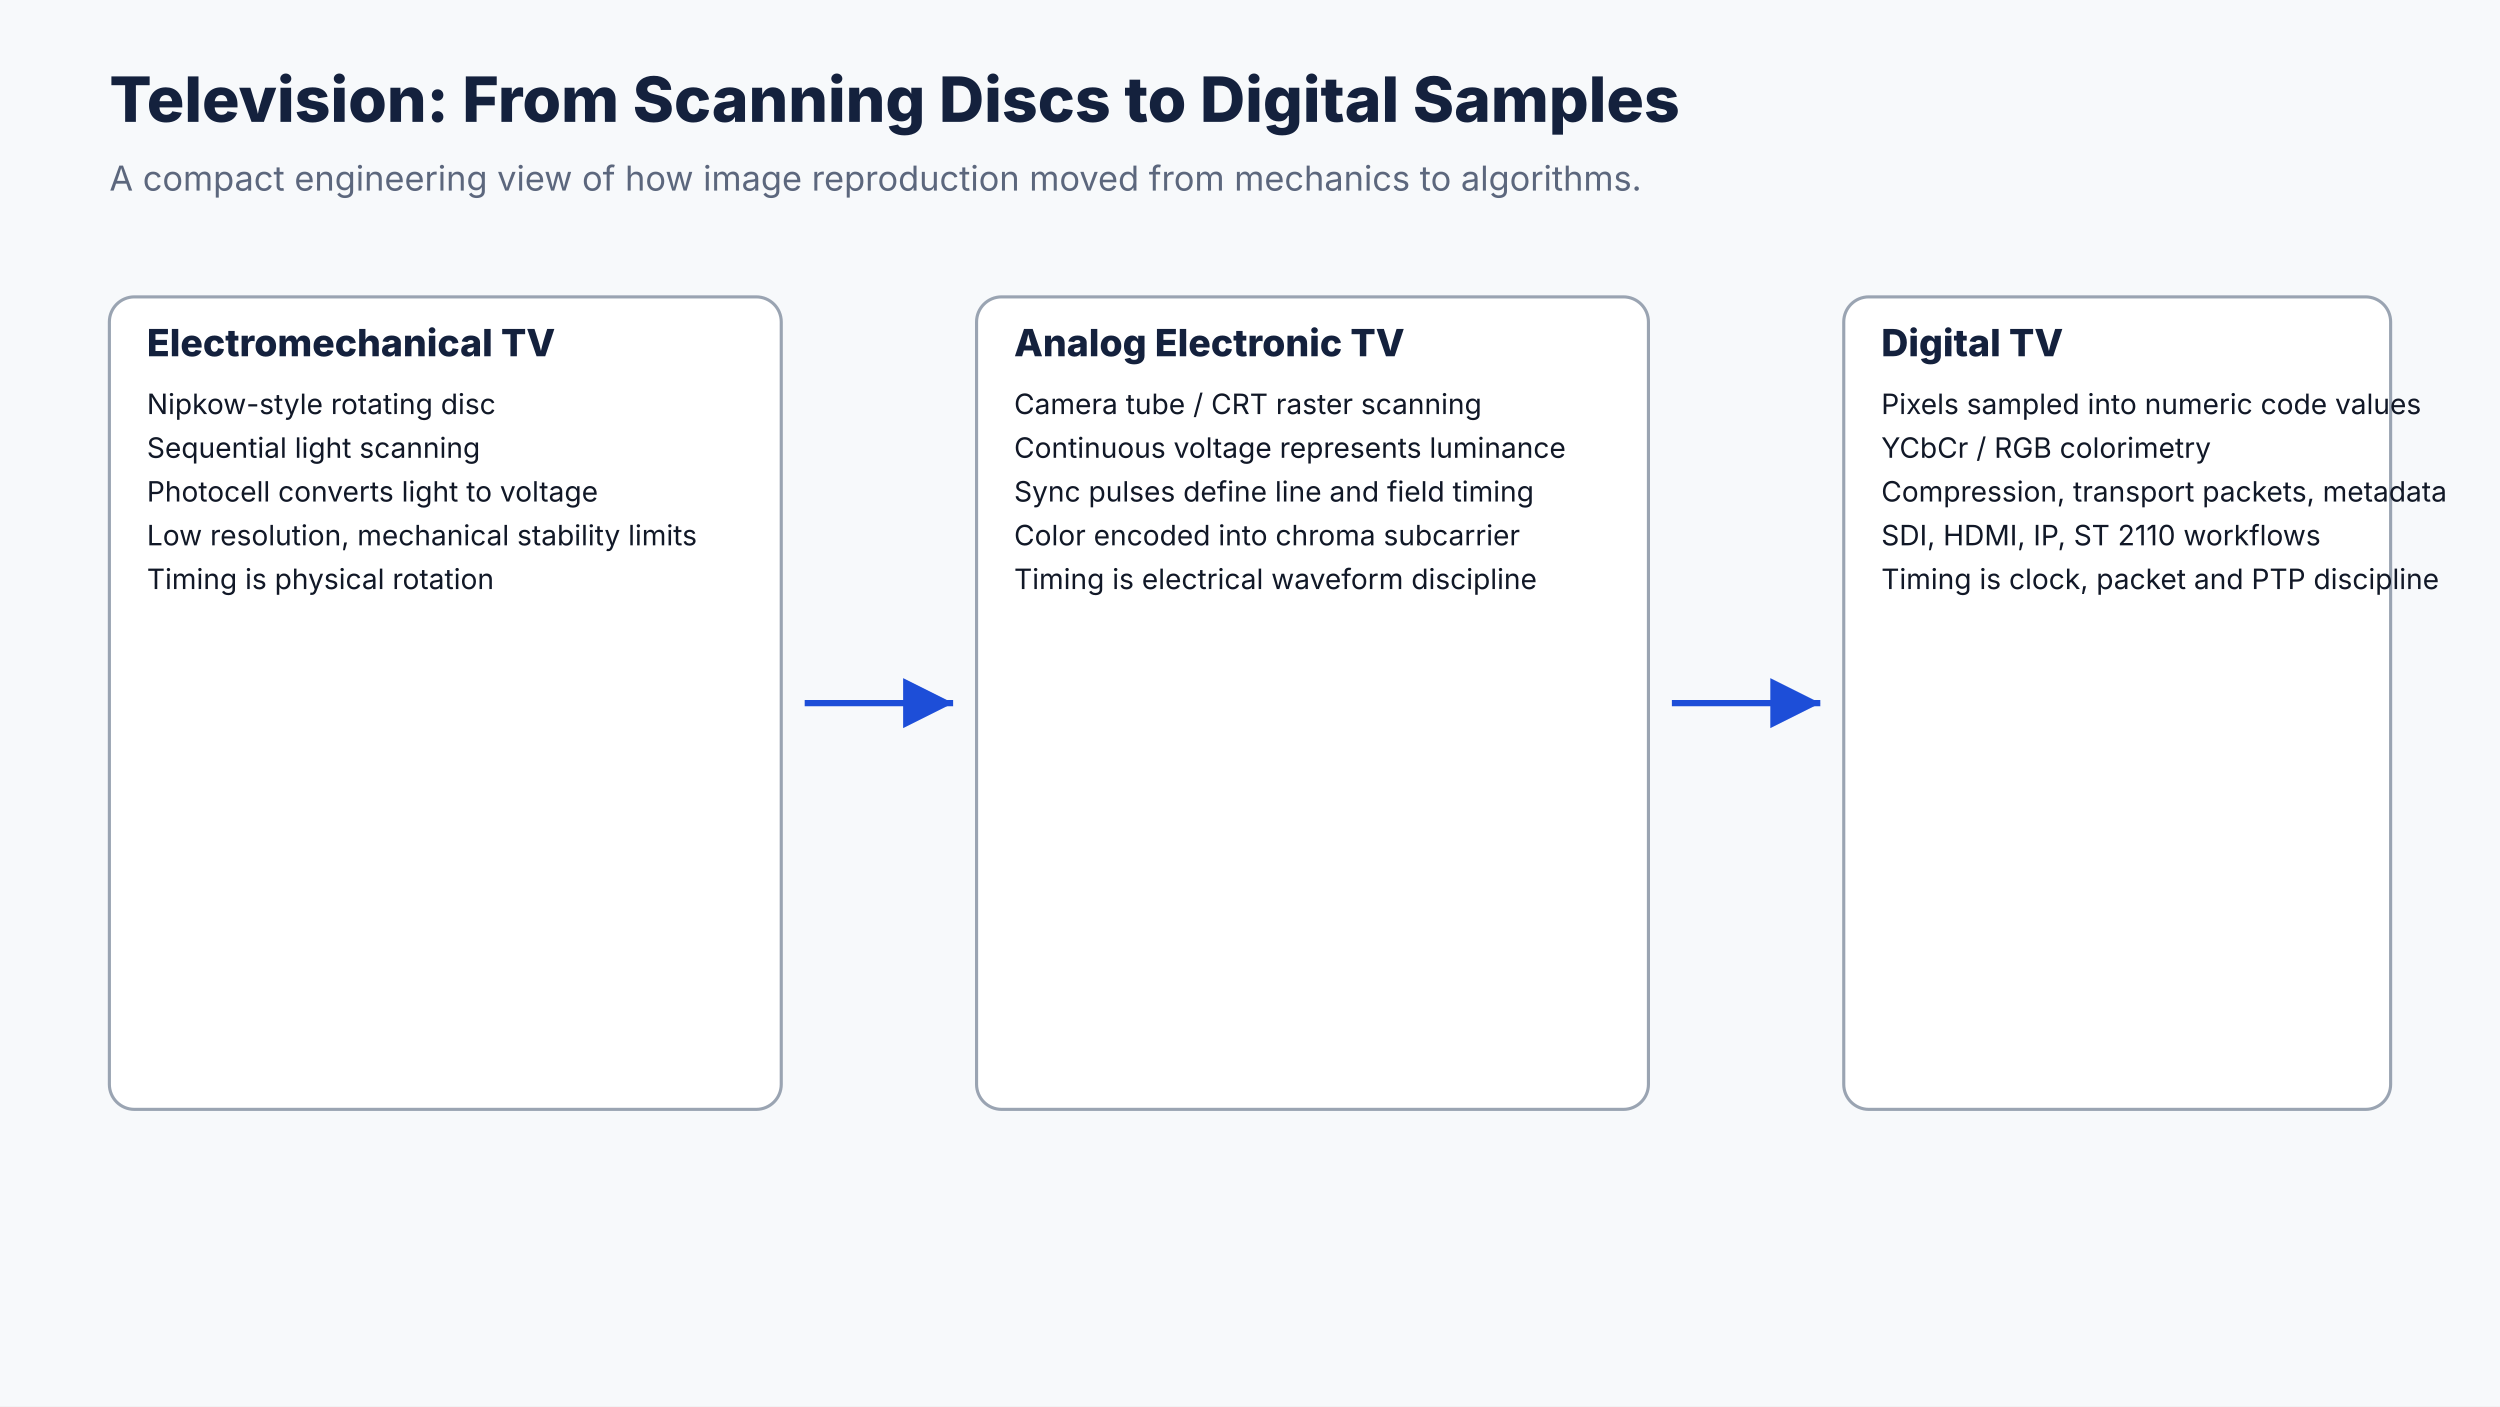
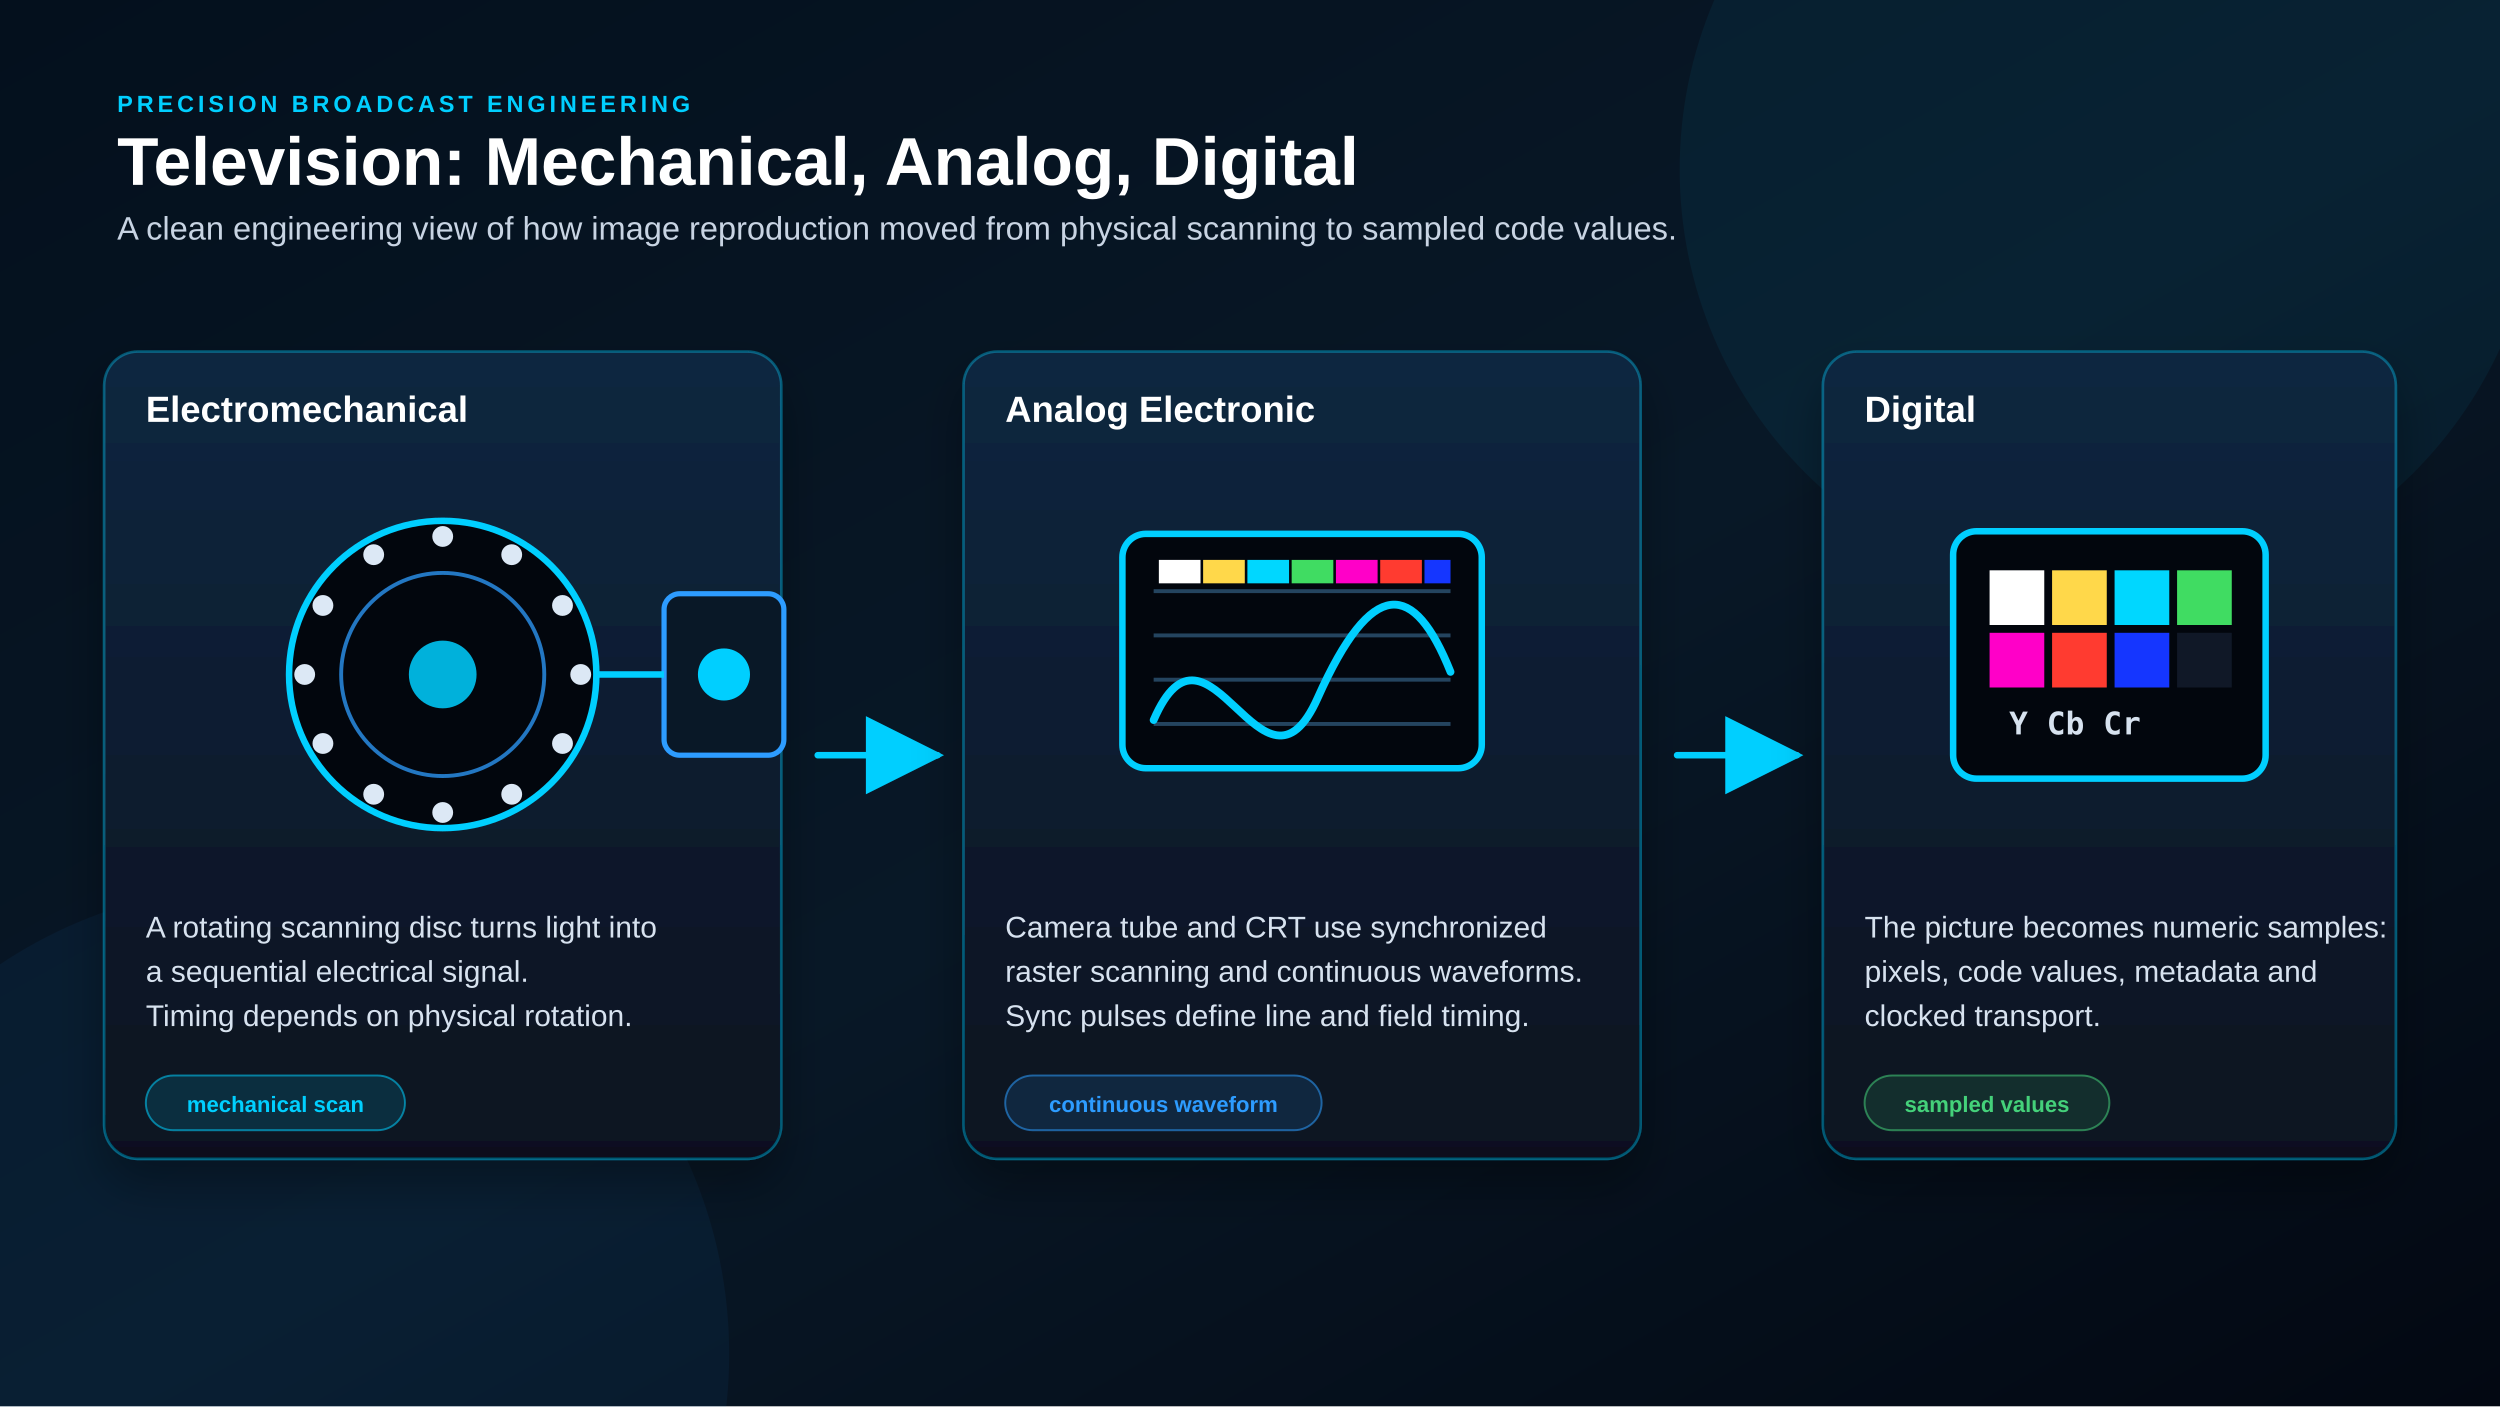
- <svg xmlns="http://www.w3.org/2000/svg" width="1600" height="900" viewBox="0 0 1600 900" role="img" aria-labelledby="title desc">
-   <rect width="1600" height="900" fill="#f7f9fb" />
+ <svg xmlns="http://www.w3.org/2000/svg" width="1920" height="1080" viewBox="0 0 1920 1080" role="img" aria-labelledby="title desc">
  <defs>
-     <marker id="arrow" markerWidth="12" markerHeight="12" refX="10" refY="6" orient="auto">
-       <path d="M2,2 L10,6 L2,10 Z" fill="#1d4ed8" />
+     <linearGradient id="bg" x1="0" y1="0" x2="1" y2="1">
+       <stop offset="0" stop-color="#04101d" />
+       <stop offset="0.52" stop-color="#081827" />
+       <stop offset="1" stop-color="#030812" />
+     </linearGradient>
+     <linearGradient id="card" x1="0" y1="0" x2="0" y2="1">
+       <stop offset="0" stop-color="#102740" />
+       <stop offset="1" stop-color="#07111f" />
+     </linearGradient>
+     <filter id="shadow" x="-10%" y="-10%" width="120%" height="125%">
+       <feDropShadow dx="0" dy="20" stdDeviation="18" flood-color="#000000" flood-opacity="0.32" />
+     </filter>
+     <marker id="arrow" markerWidth="16" markerHeight="16" refX="13" refY="8" orient="auto">
+       <path d="M2 2 L14 8 L2 14 Z" fill="#00cfff" />
    </marker>
+     <style>
+       .bg { fill: url(#bg); }
+       .card { fill: url(#card); stroke: rgba(0,207,255,0.36); stroke-width: 2; filter: url(#shadow); }
+       .inner { fill: rgba(255,255,255,0.045); stroke: rgba(255,255,255,0.14); stroke-width: 1.5; }
+       .arrow { fill: none; stroke: #00cfff; stroke-width: 5; stroke-linecap: round; stroke-linejoin: round; marker-end: url(#arrow); }
+       .line { fill: none; stroke-linecap: round; stroke-linejoin: round; }
+       .thin { fill: none; stroke: rgba(255,255,255,0.22); stroke-width: 2; }
+     </style>
  </defs>
-   <text x="70" y="78" font-family="Inter, Arial, sans-serif" font-size="40" font-weight="800" fill="#14213d">Television: From Scanning Discs to Digital Samples</text>
-   <text x="70" y="122" font-family="Inter, Arial, sans-serif" font-size="22" fill="#5c677d">A compact engineering view of how image reproduction moved from mechanics to algorithms.</text>
-   <rect x="70" y="190" width="430" height="520" rx="16" fill="#ffffff" stroke="#9aa4b2" stroke-width="2" />
-   <text x="94" y="228" font-family="Inter, Arial, sans-serif" font-size="24" font-weight="800" fill="#14213d">Electromechanical TV</text>
-   <text x="94" y="265" font-family="Inter, Arial, sans-serif" font-size="18" fill="#111827">Nipkow-style rotating disc</text>
-   <text x="94" y="293" font-family="Inter, Arial, sans-serif" font-size="18" fill="#111827">Sequential light scanning</text>
-   <text x="94" y="321" font-family="Inter, Arial, sans-serif" font-size="18" fill="#111827">Photocell converts light to voltage</text>
-   <text x="94" y="349" font-family="Inter, Arial, sans-serif" font-size="18" fill="#111827">Low resolution, mechanical stability limits</text>
-   <text x="94" y="377" font-family="Inter, Arial, sans-serif" font-size="18" fill="#111827">Timing is physical rotation</text>
-   <line x1="515" y1="450" x2="610" y2="450" stroke="#1d4ed8" stroke-width="4" marker-end="url(#arrow)" />
-   <rect x="625" y="190" width="430" height="520" rx="16" fill="#ffffff" stroke="#9aa4b2" stroke-width="2" />
-   <text x="649" y="228" font-family="Inter, Arial, sans-serif" font-size="24" font-weight="800" fill="#14213d">Analog Electronic TV</text>
-   <text x="649" y="265" font-family="Inter, Arial, sans-serif" font-size="18" fill="#111827">Camera tube / CRT raster scanning</text>
-   <text x="649" y="293" font-family="Inter, Arial, sans-serif" font-size="18" fill="#111827">Continuous voltage represents luminance</text>
-   <text x="649" y="321" font-family="Inter, Arial, sans-serif" font-size="18" fill="#111827">Sync pulses define line and field timing</text>
-   <text x="649" y="349" font-family="Inter, Arial, sans-serif" font-size="18" fill="#111827">Color encoded into chroma subcarrier</text>
-   <text x="649" y="377" font-family="Inter, Arial, sans-serif" font-size="18" fill="#111827">Timing is electrical waveform discipline</text>
-   <line x1="1070" y1="450" x2="1165" y2="450" stroke="#1d4ed8" stroke-width="4" marker-end="url(#arrow)" />
-   <rect x="1180" y="190" width="350" height="520" rx="16" fill="#ffffff" stroke="#9aa4b2" stroke-width="2" />
-   <text x="1204" y="228" font-family="Inter, Arial, sans-serif" font-size="24" font-weight="800" fill="#14213d">Digital TV</text>
-   <text x="1204" y="265" font-family="Inter, Arial, sans-serif" font-size="18" fill="#111827">Pixels sampled into numeric code values</text>
-   <text x="1204" y="293" font-family="Inter, Arial, sans-serif" font-size="18" fill="#111827">YCbCr / RGB colorimetry</text>
-   <text x="1204" y="321" font-family="Inter, Arial, sans-serif" font-size="18" fill="#111827">Compression, transport packets, metadata</text>
-   <text x="1204" y="349" font-family="Inter, Arial, sans-serif" font-size="18" fill="#111827">SDI, HDMI, IP, ST 2110 workflows</text>
-   <text x="1204" y="377" font-family="Inter, Arial, sans-serif" font-size="18" fill="#111827">Timing is clock, packet and PTP discipline</text>
+   <rect class="bg" width="1920" height="1080" />
+   <circle cx="1620" cy="130" r="330" fill="#00cfff" opacity="0.055" />
+   <circle cx="200" cy="1040" r="360" fill="#1b8fff" opacity="0.055" />
+   <text x="90" y="86" font-family="Arial, Helvetica, sans-serif" font-size="18" font-weight="800" letter-spacing="3" fill="#00cfff">PRECISION BROADCAST ENGINEERING</text>
+   <text x="90" y="142" font-family="Arial, Helvetica, sans-serif" font-size="52" font-weight="900" fill="#ffffff">Television: Mechanical, Analog, Digital</text>
+   <text x="90" y="184" font-family="Arial, Helvetica, sans-serif" font-size="25" fill="#c8d4e3">A clean engineering view of how image reproduction moved from physical scanning to sampled code values.</text>
+   <rect class="card" x="80" y="270" width="520" height="620" rx="26" />
+   <text x="112" y="324" font-family="Arial, Helvetica, sans-serif" font-size="28" font-weight="900" fill="#ffffff">Electromechanical</text>
+   <g transform="translate(210 388)">
+     <circle cx="130" cy="130" r="118" fill="#02060d" stroke="#00cfff" stroke-width="5" />
+     <circle cx="130" cy="130" r="78" fill="none" stroke="#2d9cff" stroke-width="3" opacity="0.75" />
+     <circle cx="130" cy="130" r="26" fill="#00cfff" opacity="0.85" />
+     <g fill="#dce8f5">
+       <circle cx="130" cy="24" r="8" />
+       <circle cx="183" cy="38" r="8" />
+       <circle cx="222" cy="77" r="8" />
+       <circle cx="236" cy="130" r="8" />
+       <circle cx="222" cy="183" r="8" />
+       <circle cx="183" cy="222" r="8" />
+       <circle cx="130" cy="236" r="8" />
+       <circle cx="77" cy="222" r="8" />
+       <circle cx="38" cy="183" r="8" />
+       <circle cx="24" cy="130" r="8" />
+       <circle cx="38" cy="77" r="8" />
+       <circle cx="77" cy="38" r="8" />
+     </g>
+     <rect x="300" y="68" width="92" height="124" rx="12" fill="#091827" stroke="#2d9cff" stroke-width="4" />
+     <circle cx="346" cy="130" r="20" fill="#00cfff" />
+     <path d="M248 130 H300" stroke="#00cfff" stroke-width="5" />
+   </g>
+   <text x="112" y="720" text-anchor="start" font-family="Arial, Helvetica, sans-serif" font-size="23" font-weight="400" fill="#d7e2ef">A rotating scanning disc turns light into</text>
+   <text x="112" y="754" text-anchor="start" font-family="Arial, Helvetica, sans-serif" font-size="23" font-weight="400" fill="#d7e2ef">a sequential electrical signal.</text>
+   <text x="112" y="788" text-anchor="start" font-family="Arial, Helvetica, sans-serif" font-size="23" font-weight="400" fill="#d7e2ef">Timing depends on physical rotation.</text>
+   <rect x="112" y="826" width="199" height="42" rx="21" fill="#00cfff" fill-opacity="0.13" stroke="#00cfff" stroke-opacity="0.55" stroke-width="1.5" />
+   <text x="211.5" y="854" text-anchor="middle" font-family="Arial, Helvetica, sans-serif" font-size="17" font-weight="800" fill="#00cfff">mechanical scan</text>
+   <path class="arrow" d="M628 580 H720" />
+   <rect class="card" x="740" y="270" width="520" height="620" rx="26" />
+   <text x="772" y="324" font-family="Arial, Helvetica, sans-serif" font-size="28" font-weight="900" fill="#ffffff">Analog Electronic</text>
+   <g transform="translate(862 410)">
+     <rect x="0" y="0" width="276" height="180" rx="18" fill="#02060d" stroke="#00cfff" stroke-width="5" />
+     <path d="M24 44 H252 M24 78 H252 M24 112 H252 M24 146 H252" stroke="#24445f" stroke-width="3" />
+     <path d="M24 143 C66 46 108 220 150 126 S224 36 252 106" fill="none" stroke="#00cfff" stroke-width="6" stroke-linecap="round" />
+     <rect x="28" y="20" width="32" height="18" fill="#ffffff" />
+     <rect x="62" y="20" width="32" height="18" fill="#ffd84a" />
+     <rect x="96" y="20" width="32" height="18" fill="#00d7ff" />
+     <rect x="130" y="20" width="32" height="18" fill="#40dc62" />
+     <rect x="164" y="20" width="32" height="18" fill="#ff00c8" />
+     <rect x="198" y="20" width="32" height="18" fill="#ff3b30" />
+     <rect x="232" y="20" width="20" height="18" fill="#1536ff" />
+   </g>
+   <text x="772" y="720" text-anchor="start" font-family="Arial, Helvetica, sans-serif" font-size="23" font-weight="400" fill="#d7e2ef">Camera tube and CRT use synchronized</text>
+   <text x="772" y="754" text-anchor="start" font-family="Arial, Helvetica, sans-serif" font-size="23" font-weight="400" fill="#d7e2ef">raster scanning and continuous waveforms.</text>
+   <text x="772" y="788" text-anchor="start" font-family="Arial, Helvetica, sans-serif" font-size="23" font-weight="400" fill="#d7e2ef">Sync pulses define line and field timing.</text>
+   <rect x="772" y="826" width="243" height="42" rx="21" fill="#2d9cff" fill-opacity="0.13" stroke="#2d9cff" stroke-opacity="0.55" stroke-width="1.5" />
+   <text x="893.5" y="854" text-anchor="middle" font-family="Arial, Helvetica, sans-serif" font-size="17" font-weight="800" fill="#2d9cff">continuous waveform</text>
+   <path class="arrow" d="M1288 580 H1380" />
+   <rect class="card" x="1400" y="270" width="440" height="620" rx="26" />
+   <text x="1432" y="324" font-family="Arial, Helvetica, sans-serif" font-size="28" font-weight="900" fill="#ffffff">Digital</text>
+   <g transform="translate(1500 408)">
+     <rect x="0" y="0" width="240" height="190" rx="18" fill="#02060d" stroke="#00cfff" stroke-width="5" />
+     <g>
+       <rect x="28" y="30" width="42" height="42" fill="#ffffff" />
+       <rect x="76" y="30" width="42" height="42" fill="#ffd84a" />
+       <rect x="124" y="30" width="42" height="42" fill="#00d7ff" />
+       <rect x="172" y="30" width="42" height="42" fill="#40dc62" />
+       <rect x="28" y="78" width="42" height="42" fill="#ff00c8" />
+       <rect x="76" y="78" width="42" height="42" fill="#ff3b30" />
+       <rect x="124" y="78" width="42" height="42" fill="#1536ff" />
+       <rect x="172" y="78" width="42" height="42" fill="#101827" />
+       <text x="43" y="156" font-family="monospace" font-size="24" font-weight="700" fill="#d7e2ef">Y Cb Cr</text>
+     </g>
+   </g>
+   <text x="1432" y="720" text-anchor="start" font-family="Arial, Helvetica, sans-serif" font-size="23" font-weight="400" fill="#d7e2ef">The picture becomes numeric samples:</text>
+   <text x="1432" y="754" text-anchor="start" font-family="Arial, Helvetica, sans-serif" font-size="23" font-weight="400" fill="#d7e2ef">pixels, code values, metadata and</text>
+   <text x="1432" y="788" text-anchor="start" font-family="Arial, Helvetica, sans-serif" font-size="23" font-weight="400" fill="#d7e2ef">clocked transport.</text>
+   <rect x="1432" y="826" width="188" height="42" rx="21" fill="#44d17a" fill-opacity="0.13" stroke="#44d17a" stroke-opacity="0.55" stroke-width="1.5" />
+   <text x="1526.0" y="854" text-anchor="middle" font-family="Arial, Helvetica, sans-serif" font-size="17" font-weight="800" fill="#44d17a">sampled values</text>
</svg>
